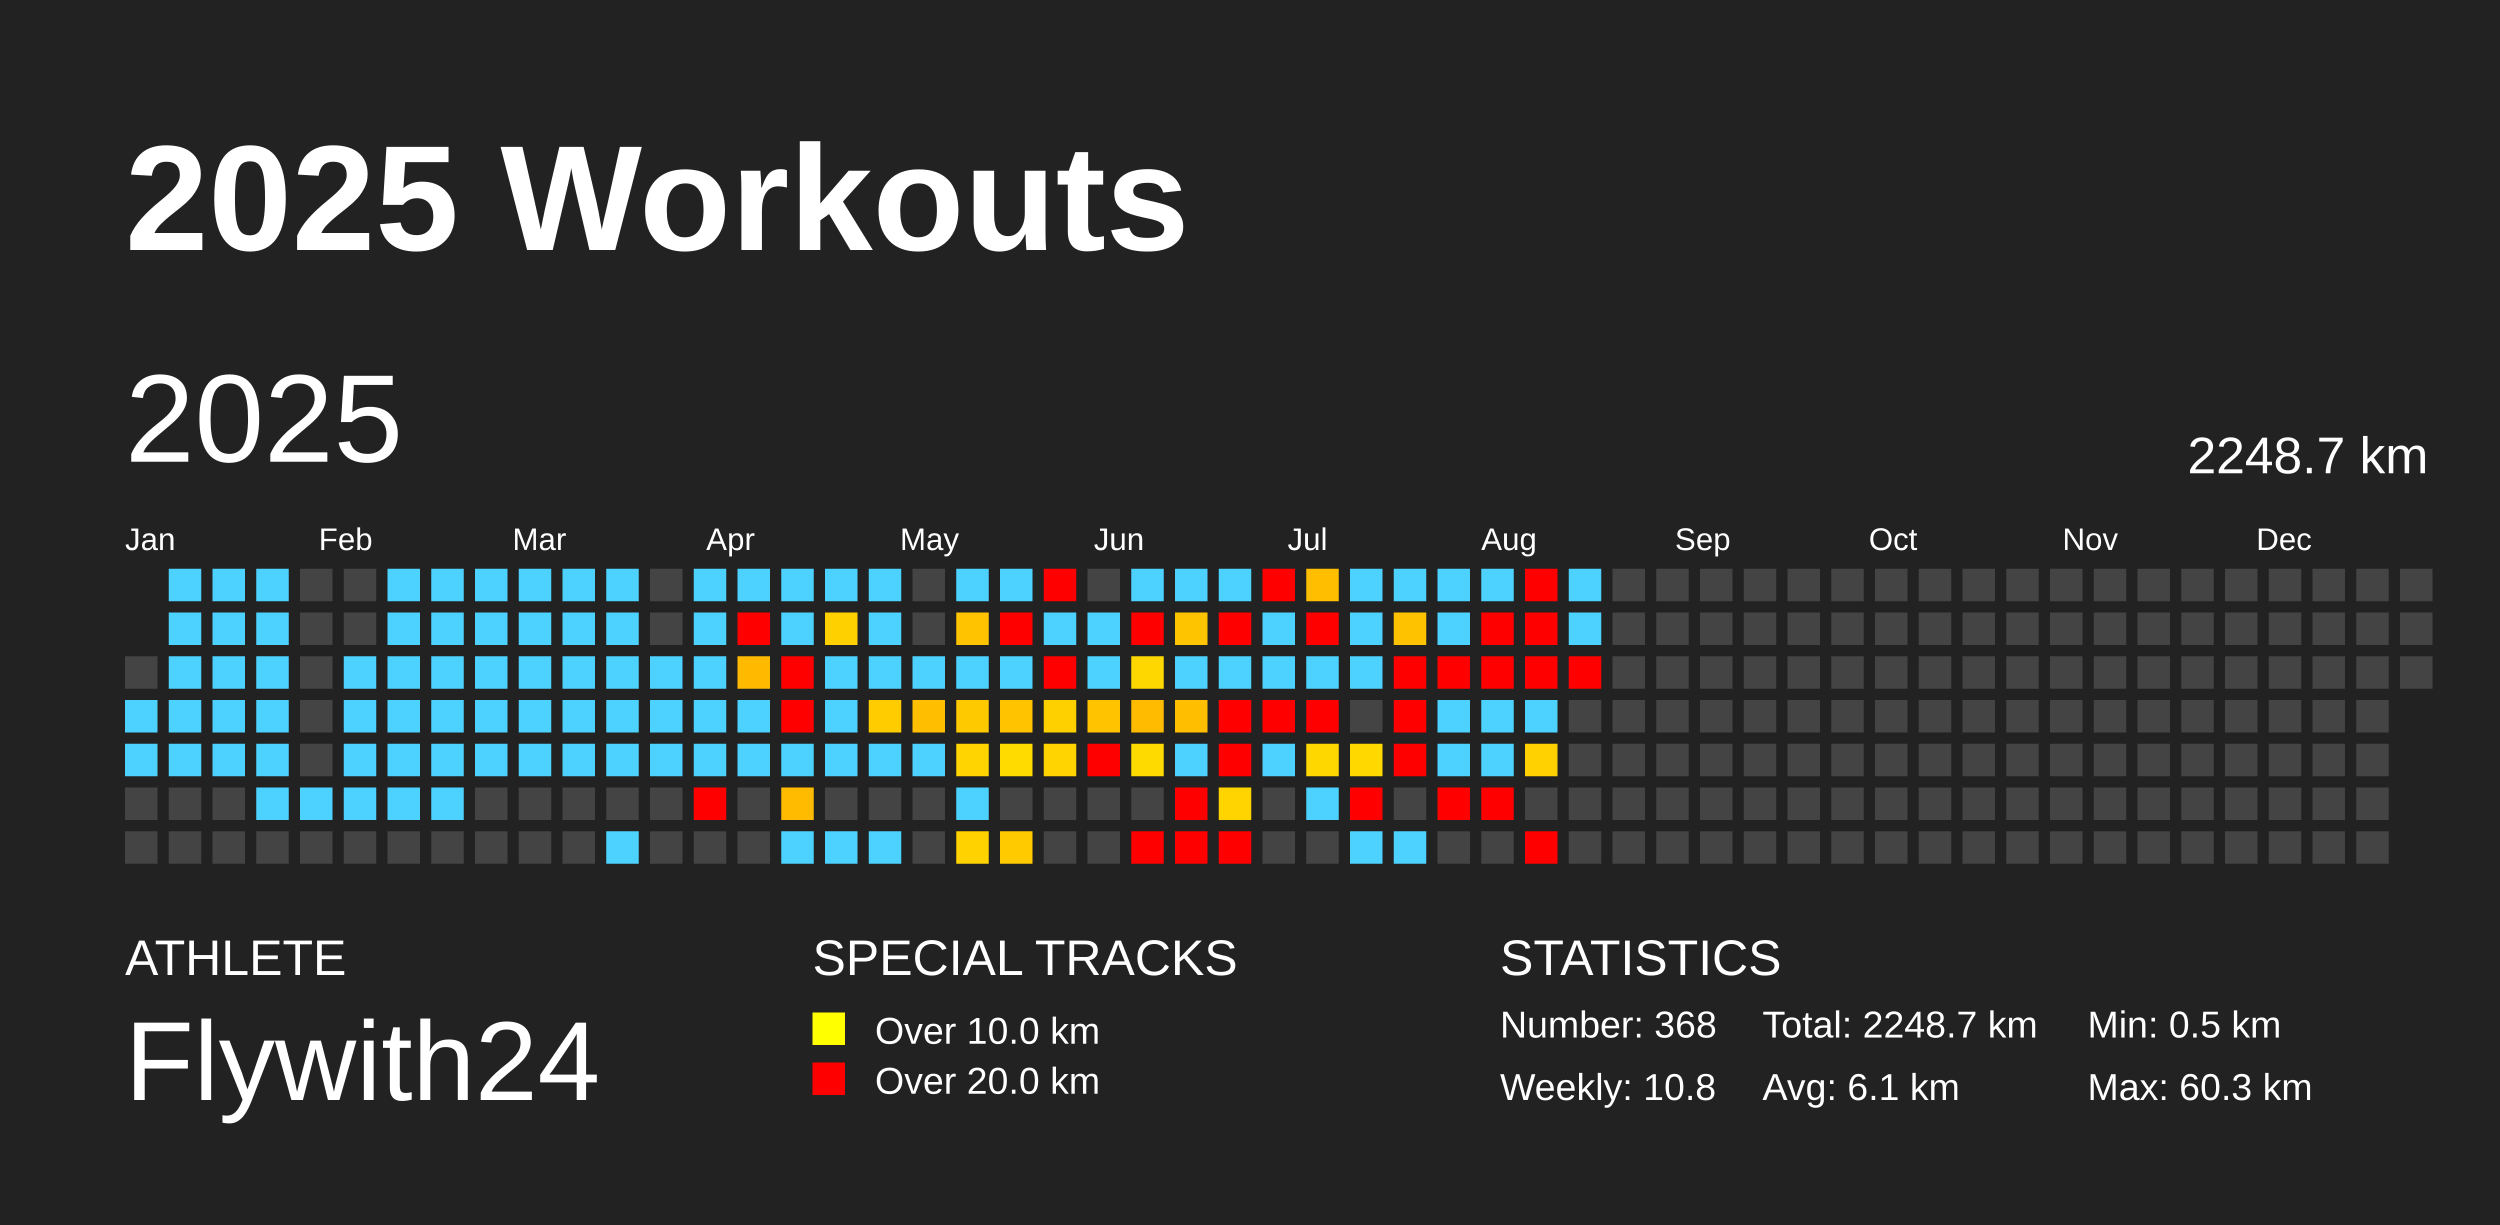
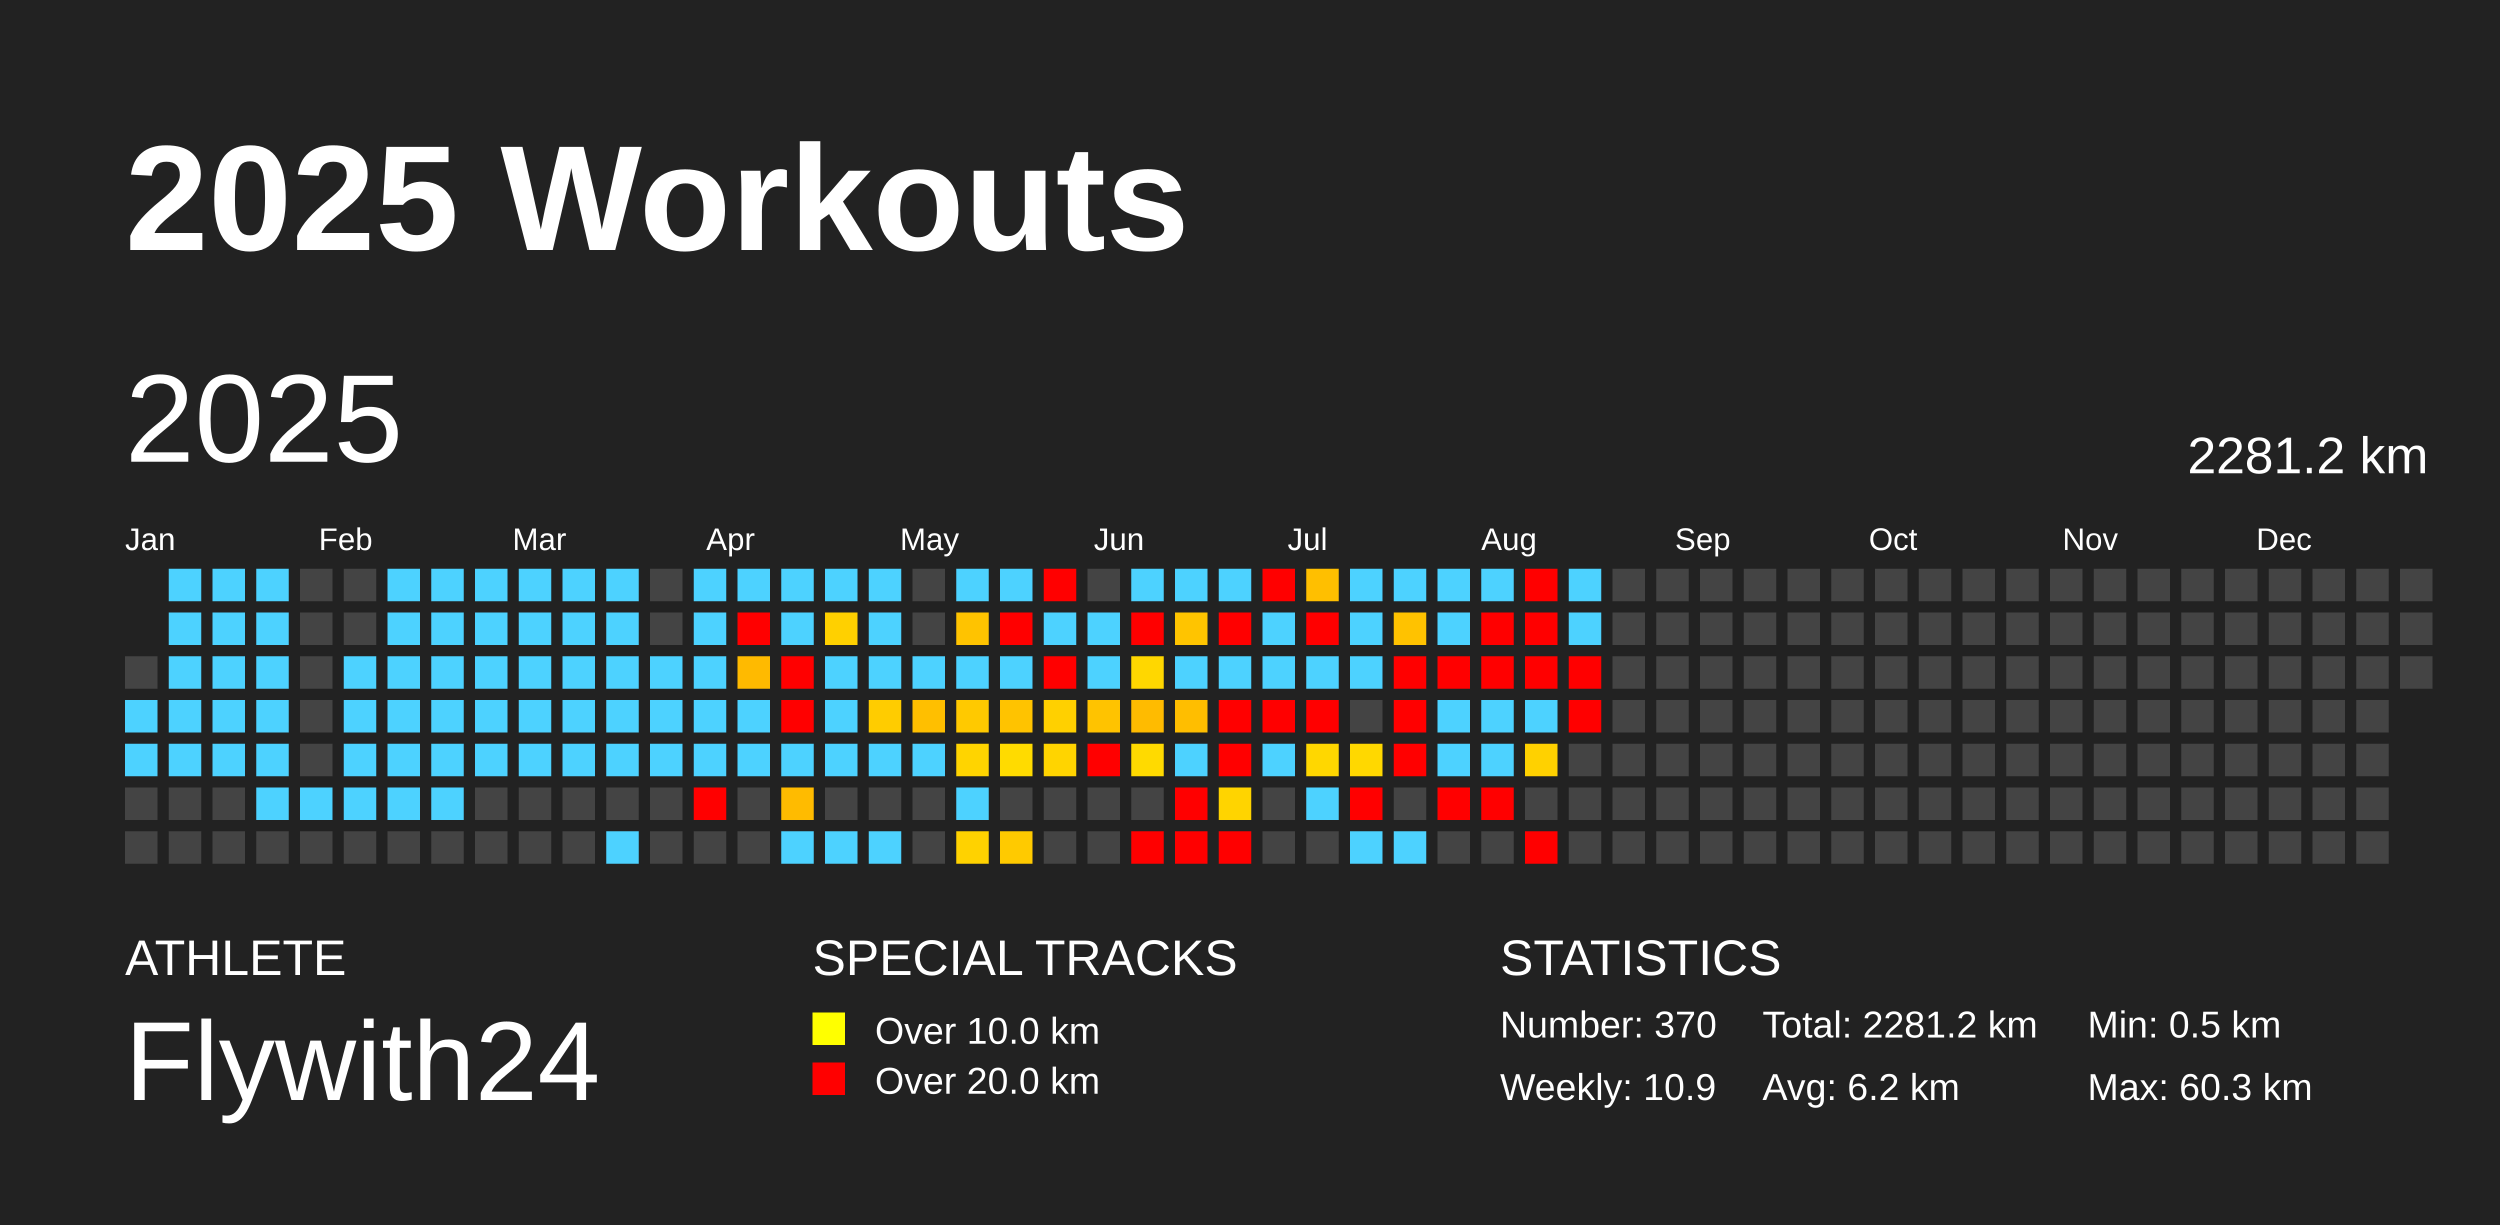
<svg xmlns="http://www.w3.org/2000/svg" baseProfile="full" height="98mm" version="1.1" viewBox="0,0,200,98" width="200mm">
  <defs />
  <rect fill="#222222" height="98" width="200" x="0" y="0" />
  <text fill="#FFFFFF" style="font-size:12px; font-family:Arial; font-weight:bold;" x="10" y="20">2025 Workouts</text>
  <text fill="#FFFFFF" style="font-size:4px; font-family:Arial" x="10" y="78">ATHLETE</text>
  <text fill="#FFFFFF" style="font-size:9px; font-family:Arial" x="10" y="88">Flywith24</text>
  <text fill="#FFFFFF" style="font-size:4px; font-family:Arial" x="65" y="78">SPECIAL TRACKS</text>
  <rect fill="yellow" height="2.6" width="2.6" x="65" y="81" />
  <text fill="#FFFFFF" style="font-size:3px; font-family:Arial" x="70" y="83.5">Over 10.0 km</text>
  <rect fill="red" height="2.6" width="2.6" x="65" y="85" />
  <text fill="#FFFFFF" style="font-size:3px; font-family:Arial" x="70" y="87.5">Over 20.0 km</text>
  <text fill="#FFFFFF" style="font-size:4px; font-family:Arial" x="120" y="78">STATISTICS</text>
-   <text fill="#FFFFFF" style="font-size:3px; font-family:Arial" x="120" y="83">Number: 368</text>
-   <text fill="#FFFFFF" style="font-size:3px; font-family:Arial" x="120" y="88">Weekly: 10.8</text>
-   <text fill="#FFFFFF" style="font-size:3px; font-family:Arial" x="141" y="83">Total: 2248.7 km</text>
-   <text fill="#FFFFFF" style="font-size:3px; font-family:Arial" x="141" y="88">Avg: 6.1 km</text>
+   <text fill="#FFFFFF" style="font-size:3px; font-family:Arial" x="120" y="83">Number: 370</text>
+   <text fill="#FFFFFF" style="font-size:3px; font-family:Arial" x="120" y="88">Weekly: 10.9</text>
+   <text fill="#FFFFFF" style="font-size:3px; font-family:Arial" x="141" y="83">Total: 2281.2 km</text>
+   <text fill="#FFFFFF" style="font-size:3px; font-family:Arial" x="141" y="88">Avg: 6.2 km</text>
  <text fill="#FFFFFF" style="font-size:3px; font-family:Arial" x="167" y="83">Min: 0.5 km</text>
  <text fill="#FFFFFF" style="font-size:3px; font-family:Arial" x="167" y="88">Max: 60.3 km</text>
  <text dominant-baseline="hanging" fill="#FFFFFF" style="font-size:10.0px; font-family:Arial;" x="10" y="30">2025</text>
-   <text dominant-baseline="hanging" fill="#FFFFFF" style="font-size:4.125px; font-family:Arial;" x="175" y="35">2248.7 km</text>
+   <text dominant-baseline="hanging" fill="#FFFFFF" style="font-size:4.125px; font-family:Arial;" x="175" y="35">2281.2 km</text>
  <text fill="#FFFFFF" style="font-size:2.5px; font-family:Arial" x="10.0" y="44">Jan</text>
  <text fill="#FFFFFF" style="font-size:2.5px; font-family:Arial" x="25.5" y="44">Feb</text>
  <text fill="#FFFFFF" style="font-size:2.5px; font-family:Arial" x="41.0" y="44">Mar</text>
  <text fill="#FFFFFF" style="font-size:2.5px; font-family:Arial" x="56.5" y="44">Apr</text>
  <text fill="#FFFFFF" style="font-size:2.5px; font-family:Arial" x="72.0" y="44">May</text>
  <text fill="#FFFFFF" style="font-size:2.5px; font-family:Arial" x="87.5" y="44">Jun</text>
  <text fill="#FFFFFF" style="font-size:2.5px; font-family:Arial" x="103.0" y="44">Jul</text>
  <text fill="#FFFFFF" style="font-size:2.5px; font-family:Arial" x="118.5" y="44">Aug</text>
  <text fill="#FFFFFF" style="font-size:2.5px; font-family:Arial" x="134.0" y="44">Sep</text>
  <text fill="#FFFFFF" style="font-size:2.5px; font-family:Arial" x="149.5" y="44">Oct</text>
  <text fill="#FFFFFF" style="font-size:2.5px; font-family:Arial" x="165.0" y="44">Nov</text>
  <text fill="#FFFFFF" style="font-size:2.5px; font-family:Arial" x="180.5" y="44">Dec</text>
  <rect fill="#444444" height="2.6" width="2.6" x="10.0" y="52.5" />
  <rect fill="#4dd2ff" height="2.6" width="2.6" x="10.0" y="56.0" />
  <rect fill="#4dd2ff" height="2.6" width="2.6" x="10.0" y="59.5" />
  <rect fill="#444444" height="2.6" width="2.6" x="10.0" y="63.0" />
  <rect fill="#444444" height="2.6" width="2.6" x="10.0" y="66.5" />
  <rect fill="#4dd2ff" height="2.6" width="2.6" x="13.5" y="45.5" />
  <rect fill="#4dd2ff" height="2.6" width="2.6" x="13.5" y="49.0" />
  <rect fill="#4dd2ff" height="2.6" width="2.6" x="13.5" y="52.5" />
  <rect fill="#4dd2ff" height="2.6" width="2.6" x="13.5" y="56.0" />
  <rect fill="#4dd2ff" height="2.6" width="2.6" x="13.5" y="59.5" />
  <rect fill="#444444" height="2.6" width="2.6" x="13.5" y="63.0" />
  <rect fill="#444444" height="2.6" width="2.6" x="13.5" y="66.5" />
  <rect fill="#4dd2ff" height="2.6" width="2.6" x="17.0" y="45.5" />
  <rect fill="#4dd2ff" height="2.6" width="2.6" x="17.0" y="49.0" />
  <rect fill="#4dd2ff" height="2.6" width="2.6" x="17.0" y="52.5" />
  <rect fill="#4dd2ff" height="2.6" width="2.6" x="17.0" y="56.0" />
  <rect fill="#4dd2ff" height="2.6" width="2.6" x="17.0" y="59.5" />
  <rect fill="#444444" height="2.6" width="2.6" x="17.0" y="63.0" />
  <rect fill="#444444" height="2.6" width="2.6" x="17.0" y="66.5" />
  <rect fill="#4dd2ff" height="2.6" width="2.6" x="20.5" y="45.5" />
  <rect fill="#4dd2ff" height="2.6" width="2.6" x="20.5" y="49.0" />
  <rect fill="#4dd2ff" height="2.6" width="2.6" x="20.5" y="52.5" />
  <rect fill="#4dd2ff" height="2.6" width="2.6" x="20.5" y="56.0" />
  <rect fill="#4dd2ff" height="2.6" width="2.6" x="20.5" y="59.5" />
  <rect fill="#4dd2ff" height="2.6" width="2.6" x="20.5" y="63.0" />
  <rect fill="#444444" height="2.6" width="2.6" x="20.5" y="66.5" />
  <rect fill="#444444" height="2.6" width="2.6" x="24.0" y="45.5" />
  <rect fill="#444444" height="2.6" width="2.6" x="24.0" y="49.0" />
  <rect fill="#444444" height="2.6" width="2.6" x="24.0" y="52.5" />
  <rect fill="#444444" height="2.6" width="2.6" x="24.0" y="56.0" />
  <rect fill="#444444" height="2.6" width="2.6" x="24.0" y="59.5" />
  <rect fill="#4dd2ff" height="2.6" width="2.6" x="24.0" y="63.0" />
  <rect fill="#444444" height="2.6" width="2.6" x="24.0" y="66.5" />
  <rect fill="#444444" height="2.6" width="2.6" x="27.5" y="45.5" />
  <rect fill="#444444" height="2.6" width="2.6" x="27.5" y="49.0" />
  <rect fill="#4dd2ff" height="2.6" width="2.6" x="27.5" y="52.5" />
  <rect fill="#4dd2ff" height="2.6" width="2.6" x="27.5" y="56.0" />
  <rect fill="#4dd2ff" height="2.6" width="2.6" x="27.5" y="59.5" />
  <rect fill="#4dd2ff" height="2.6" width="2.6" x="27.5" y="63.0" />
  <rect fill="#444444" height="2.6" width="2.6" x="27.5" y="66.5" />
  <rect fill="#4dd2ff" height="2.6" width="2.6" x="31.0" y="45.5" />
  <rect fill="#4dd2ff" height="2.6" width="2.6" x="31.0" y="49.0" />
  <rect fill="#4dd2ff" height="2.6" width="2.6" x="31.0" y="52.5" />
  <rect fill="#4dd2ff" height="2.6" width="2.6" x="31.0" y="56.0" />
  <rect fill="#4dd2ff" height="2.6" width="2.6" x="31.0" y="59.5" />
  <rect fill="#4dd2ff" height="2.6" width="2.6" x="31.0" y="63.0" />
  <rect fill="#444444" height="2.6" width="2.6" x="31.0" y="66.5" />
  <rect fill="#4dd2ff" height="2.6" width="2.6" x="34.5" y="45.5" />
  <rect fill="#4dd2ff" height="2.6" width="2.6" x="34.5" y="49.0" />
  <rect fill="#4dd2ff" height="2.6" width="2.6" x="34.5" y="52.5" />
  <rect fill="#4dd2ff" height="2.6" width="2.6" x="34.5" y="56.0" />
  <rect fill="#4dd2ff" height="2.6" width="2.6" x="34.5" y="59.5" />
  <rect fill="#4dd2ff" height="2.6" width="2.6" x="34.5" y="63.0" />
  <rect fill="#444444" height="2.6" width="2.6" x="34.5" y="66.5" />
  <rect fill="#4dd2ff" height="2.6" width="2.6" x="38.0" y="45.5" />
  <rect fill="#4dd2ff" height="2.6" width="2.6" x="38.0" y="49.0" />
  <rect fill="#4dd2ff" height="2.6" width="2.6" x="38.0" y="52.5" />
  <rect fill="#4dd2ff" height="2.6" width="2.6" x="38.0" y="56.0" />
  <rect fill="#4dd2ff" height="2.6" width="2.6" x="38.0" y="59.5" />
  <rect fill="#444444" height="2.6" width="2.6" x="38.0" y="63.0" />
  <rect fill="#444444" height="2.6" width="2.6" x="38.0" y="66.5" />
  <rect fill="#4dd2ff" height="2.6" width="2.6" x="41.5" y="45.5" />
  <rect fill="#4dd2ff" height="2.6" width="2.6" x="41.5" y="49.0" />
  <rect fill="#4dd2ff" height="2.6" width="2.6" x="41.5" y="52.5" />
  <rect fill="#4dd2ff" height="2.6" width="2.6" x="41.5" y="56.0" />
  <rect fill="#4dd2ff" height="2.6" width="2.6" x="41.5" y="59.5" />
  <rect fill="#444444" height="2.6" width="2.6" x="41.5" y="63.0" />
  <rect fill="#444444" height="2.6" width="2.6" x="41.5" y="66.5" />
  <rect fill="#4dd2ff" height="2.6" width="2.6" x="45.0" y="45.5" />
  <rect fill="#4dd2ff" height="2.6" width="2.6" x="45.0" y="49.0" />
  <rect fill="#4dd2ff" height="2.6" width="2.6" x="45.0" y="52.5" />
  <rect fill="#4dd2ff" height="2.6" width="2.6" x="45.0" y="56.0" />
  <rect fill="#4dd2ff" height="2.6" width="2.6" x="45.0" y="59.5" />
  <rect fill="#444444" height="2.6" width="2.6" x="45.0" y="63.0" />
  <rect fill="#444444" height="2.6" width="2.6" x="45.0" y="66.5" />
  <rect fill="#4dd2ff" height="2.6" width="2.6" x="48.5" y="45.5" />
  <rect fill="#4dd2ff" height="2.6" width="2.6" x="48.5" y="49.0" />
  <rect fill="#4dd2ff" height="2.6" width="2.6" x="48.5" y="52.5" />
  <rect fill="#4dd2ff" height="2.6" width="2.6" x="48.5" y="56.0" />
  <rect fill="#4dd2ff" height="2.6" width="2.6" x="48.5" y="59.5" />
  <rect fill="#444444" height="2.6" width="2.6" x="48.5" y="63.0" />
  <rect fill="#4dd2ff" height="2.6" width="2.6" x="48.5" y="66.5" />
  <rect fill="#444444" height="2.6" width="2.6" x="52.0" y="45.5" />
  <rect fill="#444444" height="2.6" width="2.6" x="52.0" y="49.0" />
  <rect fill="#4dd2ff" height="2.6" width="2.6" x="52.0" y="52.5" />
  <rect fill="#4dd2ff" height="2.6" width="2.6" x="52.0" y="56.0" />
  <rect fill="#4dd2ff" height="2.6" width="2.6" x="52.0" y="59.5" />
  <rect fill="#444444" height="2.6" width="2.6" x="52.0" y="63.0" />
  <rect fill="#444444" height="2.6" width="2.6" x="52.0" y="66.5" />
  <rect fill="#4dd2ff" height="2.6" width="2.6" x="55.5" y="45.5" />
  <rect fill="#4dd2ff" height="2.6" width="2.6" x="55.5" y="49.0" />
  <rect fill="#4dd2ff" height="2.6" width="2.6" x="55.5" y="52.5" />
  <rect fill="#4dd2ff" height="2.6" width="2.6" x="55.5" y="56.0" />
  <rect fill="#4dd2ff" height="2.6" width="2.6" x="55.5" y="59.5" />
  <rect fill="red" height="2.6" width="2.6" x="55.5" y="63.0" />
  <rect fill="#444444" height="2.6" width="2.6" x="55.5" y="66.5" />
  <rect fill="#4dd2ff" height="2.6" width="2.6" x="59.0" y="45.5" />
  <rect fill="red" height="2.6" width="2.6" x="59.0" y="49.0" />
  <rect fill="#ffba00" height="2.6" width="2.6" x="59.0" y="52.5" />
  <rect fill="#4dd2ff" height="2.6" width="2.6" x="59.0" y="56.0" />
  <rect fill="#4dd2ff" height="2.6" width="2.6" x="59.0" y="59.5" />
  <rect fill="#444444" height="2.6" width="2.6" x="59.0" y="63.0" />
  <rect fill="#444444" height="2.6" width="2.6" x="59.0" y="66.5" />
  <rect fill="#4dd2ff" height="2.6" width="2.6" x="62.5" y="45.5" />
  <rect fill="#4dd2ff" height="2.6" width="2.6" x="62.5" y="49.0" />
  <rect fill="red" height="2.6" width="2.6" x="62.5" y="52.5" />
  <rect fill="red" height="2.6" width="2.6" x="62.5" y="56.0" />
  <rect fill="#4dd2ff" height="2.6" width="2.6" x="62.5" y="59.5" />
  <rect fill="#ffbb00" height="2.6" width="2.6" x="62.5" y="63.0" />
  <rect fill="#4dd2ff" height="2.6" width="2.6" x="62.5" y="66.5" />
  <rect fill="#4dd2ff" height="2.6" width="2.6" x="66.0" y="45.5" />
  <rect fill="#ffd000" height="2.6" width="2.6" x="66.0" y="49.0" />
  <rect fill="#4dd2ff" height="2.6" width="2.6" x="66.0" y="52.5" />
  <rect fill="#4dd2ff" height="2.6" width="2.6" x="66.0" y="56.0" />
  <rect fill="#4dd2ff" height="2.6" width="2.6" x="66.0" y="59.5" />
  <rect fill="#444444" height="2.6" width="2.6" x="66.0" y="63.0" />
  <rect fill="#4dd2ff" height="2.6" width="2.6" x="66.0" y="66.5" />
  <rect fill="#4dd2ff" height="2.6" width="2.6" x="69.5" y="45.5" />
  <rect fill="#4dd2ff" height="2.6" width="2.6" x="69.5" y="49.0" />
  <rect fill="#4dd2ff" height="2.6" width="2.6" x="69.5" y="52.5" />
  <rect fill="#ffcc00" height="2.6" width="2.6" x="69.5" y="56.0" />
  <rect fill="#4dd2ff" height="2.6" width="2.6" x="69.5" y="59.5" />
  <rect fill="#444444" height="2.6" width="2.6" x="69.5" y="63.0" />
  <rect fill="#4dd2ff" height="2.6" width="2.6" x="69.5" y="66.5" />
  <rect fill="#444444" height="2.6" width="2.6" x="73.0" y="45.5" />
  <rect fill="#444444" height="2.6" width="2.6" x="73.0" y="49.0" />
  <rect fill="#4dd2ff" height="2.6" width="2.6" x="73.0" y="52.5" />
  <rect fill="#ffbf00" height="2.6" width="2.6" x="73.0" y="56.0" />
  <rect fill="#4dd2ff" height="2.6" width="2.6" x="73.0" y="59.5" />
  <rect fill="#444444" height="2.6" width="2.6" x="73.0" y="63.0" />
  <rect fill="#444444" height="2.6" width="2.6" x="73.0" y="66.5" />
  <rect fill="#4dd2ff" height="2.6" width="2.6" x="76.5" y="45.5" />
  <rect fill="#ffc300" height="2.6" width="2.6" x="76.5" y="49.0" />
  <rect fill="#4dd2ff" height="2.6" width="2.6" x="76.5" y="52.5" />
  <rect fill="#ffc900" height="2.6" width="2.6" x="76.5" y="56.0" />
  <rect fill="#ffd400" height="2.6" width="2.6" x="76.5" y="59.5" />
  <rect fill="#4dd2ff" height="2.6" width="2.6" x="76.5" y="63.0" />
  <rect fill="#ffd200" height="2.6" width="2.6" x="76.5" y="66.5" />
  <rect fill="#4dd2ff" height="2.6" width="2.6" x="80.0" y="45.5" />
  <rect fill="red" height="2.6" width="2.6" x="80.0" y="49.0" />
  <rect fill="#4dd2ff" height="2.6" width="2.6" x="80.0" y="52.5" />
  <rect fill="#ffc300" height="2.6" width="2.6" x="80.0" y="56.0" />
  <rect fill="#ffdb00" height="2.6" width="2.6" x="80.0" y="59.5" />
  <rect fill="#444444" height="2.6" width="2.6" x="80.0" y="63.0" />
  <rect fill="#ffca00" height="2.6" width="2.6" x="80.0" y="66.5" />
  <rect fill="red" height="2.6" width="2.6" x="83.5" y="45.5" />
  <rect fill="#4dd2ff" height="2.6" width="2.6" x="83.5" y="49.0" />
  <rect fill="red" height="2.6" width="2.6" x="83.5" y="52.5" />
  <rect fill="#ffd000" height="2.6" width="2.6" x="83.5" y="56.0" />
  <rect fill="#ffd400" height="2.6" width="2.6" x="83.5" y="59.5" />
  <rect fill="#444444" height="2.6" width="2.6" x="83.5" y="63.0" />
  <rect fill="#444444" height="2.6" width="2.6" x="83.5" y="66.5" />
  <rect fill="#444444" height="2.6" width="2.6" x="87.0" y="45.5" />
  <rect fill="#4dd2ff" height="2.6" width="2.6" x="87.0" y="49.0" />
  <rect fill="#4dd2ff" height="2.6" width="2.6" x="87.0" y="52.5" />
  <rect fill="#ffc300" height="2.6" width="2.6" x="87.0" y="56.0" />
  <rect fill="red" height="2.6" width="2.6" x="87.0" y="59.5" />
  <rect fill="#444444" height="2.6" width="2.6" x="87.0" y="63.0" />
  <rect fill="#444444" height="2.6" width="2.6" x="87.0" y="66.5" />
  <rect fill="#4dd2ff" height="2.6" width="2.6" x="90.5" y="45.5" />
  <rect fill="red" height="2.6" width="2.6" x="90.5" y="49.0" />
  <rect fill="#ffd700" height="2.6" width="2.6" x="90.5" y="52.5" />
  <rect fill="#ffbb00" height="2.6" width="2.6" x="90.5" y="56.0" />
  <rect fill="#ffda00" height="2.6" width="2.6" x="90.5" y="59.5" />
  <rect fill="#444444" height="2.6" width="2.6" x="90.5" y="63.0" />
  <rect fill="red" height="2.6" width="2.6" x="90.5" y="66.5" />
  <rect fill="#4dd2ff" height="2.6" width="2.6" x="94.0" y="45.5" />
  <rect fill="#ffc400" height="2.6" width="2.6" x="94.0" y="49.0" />
  <rect fill="#4dd2ff" height="2.6" width="2.6" x="94.0" y="52.5" />
  <rect fill="#ffbe00" height="2.6" width="2.6" x="94.0" y="56.0" />
  <rect fill="#4dd2ff" height="2.6" width="2.6" x="94.0" y="59.5" />
  <rect fill="red" height="2.6" width="2.6" x="94.0" y="63.0" />
  <rect fill="red" height="2.6" width="2.6" x="94.0" y="66.5" />
  <rect fill="#4dd2ff" height="2.6" width="2.6" x="97.5" y="45.5" />
  <rect fill="red" height="2.6" width="2.6" x="97.5" y="49.0" />
  <rect fill="#4dd2ff" height="2.6" width="2.6" x="97.5" y="52.5" />
  <rect fill="red" height="2.6" width="2.6" x="97.5" y="56.0" />
  <rect fill="red" height="2.6" width="2.6" x="97.5" y="59.5" />
  <rect fill="#ffd400" height="2.6" width="2.6" x="97.5" y="63.0" />
  <rect fill="red" height="2.6" width="2.6" x="97.5" y="66.5" />
  <rect fill="red" height="2.6" width="2.6" x="101.0" y="45.5" />
  <rect fill="#4dd2ff" height="2.6" width="2.6" x="101.0" y="49.0" />
  <rect fill="#4dd2ff" height="2.6" width="2.6" x="101.0" y="52.5" />
  <rect fill="red" height="2.6" width="2.6" x="101.0" y="56.0" />
  <rect fill="#4dd2ff" height="2.6" width="2.6" x="101.0" y="59.5" />
  <rect fill="#444444" height="2.6" width="2.6" x="101.0" y="63.0" />
  <rect fill="#444444" height="2.6" width="2.6" x="101.0" y="66.5" />
  <rect fill="#ffbf00" height="2.6" width="2.6" x="104.5" y="45.5" />
  <rect fill="red" height="2.6" width="2.6" x="104.5" y="49.0" />
  <rect fill="#4dd2ff" height="2.6" width="2.6" x="104.5" y="52.5" />
  <rect fill="red" height="2.6" width="2.6" x="104.5" y="56.0" />
  <rect fill="#ffd700" height="2.6" width="2.6" x="104.5" y="59.5" />
  <rect fill="#4dd2ff" height="2.6" width="2.6" x="104.5" y="63.0" />
  <rect fill="#444444" height="2.6" width="2.6" x="104.5" y="66.5" />
  <rect fill="#4dd2ff" height="2.6" width="2.6" x="108.0" y="45.5" />
  <rect fill="#4dd2ff" height="2.6" width="2.6" x="108.0" y="49.0" />
  <rect fill="#4dd2ff" height="2.6" width="2.6" x="108.0" y="52.5" />
  <rect fill="#444444" height="2.6" width="2.6" x="108.0" y="56.0" />
  <rect fill="#ffd800" height="2.6" width="2.6" x="108.0" y="59.5" />
  <rect fill="red" height="2.6" width="2.6" x="108.0" y="63.0" />
  <rect fill="#4dd2ff" height="2.6" width="2.6" x="108.0" y="66.5" />
  <rect fill="#4dd2ff" height="2.6" width="2.6" x="111.5" y="45.5" />
  <rect fill="#ffc200" height="2.6" width="2.6" x="111.5" y="49.0" />
  <rect fill="red" height="2.6" width="2.6" x="111.5" y="52.5" />
  <rect fill="red" height="2.6" width="2.6" x="111.5" y="56.0" />
  <rect fill="red" height="2.6" width="2.6" x="111.5" y="59.5" />
  <rect fill="#444444" height="2.6" width="2.6" x="111.5" y="63.0" />
  <rect fill="#4dd2ff" height="2.6" width="2.6" x="111.5" y="66.5" />
  <rect fill="#4dd2ff" height="2.6" width="2.6" x="115.0" y="45.5" />
  <rect fill="#4dd2ff" height="2.6" width="2.6" x="115.0" y="49.0" />
  <rect fill="red" height="2.6" width="2.6" x="115.0" y="52.5" />
  <rect fill="#4dd2ff" height="2.6" width="2.6" x="115.0" y="56.0" />
  <rect fill="#4dd2ff" height="2.6" width="2.6" x="115.0" y="59.5" />
  <rect fill="red" height="2.6" width="2.6" x="115.0" y="63.0" />
  <rect fill="#444444" height="2.6" width="2.6" x="115.0" y="66.5" />
  <rect fill="#4dd2ff" height="2.6" width="2.6" x="118.5" y="45.5" />
  <rect fill="red" height="2.6" width="2.6" x="118.5" y="49.0" />
  <rect fill="red" height="2.6" width="2.6" x="118.5" y="52.5" />
  <rect fill="#4dd2ff" height="2.6" width="2.6" x="118.5" y="56.0" />
  <rect fill="#4dd2ff" height="2.6" width="2.6" x="118.5" y="59.5" />
  <rect fill="red" height="2.6" width="2.6" x="118.5" y="63.0" />
  <rect fill="#444444" height="2.6" width="2.6" x="118.5" y="66.5" />
  <rect fill="red" height="2.6" width="2.6" x="122.0" y="45.5" />
  <rect fill="red" height="2.6" width="2.6" x="122.0" y="49.0" />
  <rect fill="red" height="2.6" width="2.6" x="122.0" y="52.5" />
  <rect fill="#4dd2ff" height="2.6" width="2.6" x="122.0" y="56.0" />
  <rect fill="#ffd100" height="2.6" width="2.6" x="122.0" y="59.5" />
  <rect fill="#444444" height="2.6" width="2.6" x="122.0" y="63.0" />
  <rect fill="red" height="2.6" width="2.6" x="122.0" y="66.5" />
  <rect fill="#4dd2ff" height="2.6" width="2.6" x="125.5" y="45.5" />
  <rect fill="#4dd2ff" height="2.6" width="2.6" x="125.5" y="49.0" />
  <rect fill="red" height="2.6" width="2.6" x="125.5" y="52.5" />
-   <rect fill="#444444" height="2.6" width="2.6" x="125.5" y="56.0" />
+   <rect fill="red" height="2.6" width="2.6" x="125.5" y="56.0" />
  <rect fill="#444444" height="2.6" width="2.6" x="125.5" y="59.5" />
  <rect fill="#444444" height="2.6" width="2.6" x="125.5" y="63.0" />
  <rect fill="#444444" height="2.6" width="2.6" x="125.5" y="66.5" />
  <rect fill="#444444" height="2.6" width="2.6" x="129.0" y="45.5" />
  <rect fill="#444444" height="2.6" width="2.6" x="129.0" y="49.0" />
  <rect fill="#444444" height="2.6" width="2.6" x="129.0" y="52.5" />
  <rect fill="#444444" height="2.6" width="2.6" x="129.0" y="56.0" />
  <rect fill="#444444" height="2.6" width="2.6" x="129.0" y="59.5" />
  <rect fill="#444444" height="2.6" width="2.6" x="129.0" y="63.0" />
  <rect fill="#444444" height="2.6" width="2.6" x="129.0" y="66.5" />
  <rect fill="#444444" height="2.6" width="2.6" x="132.5" y="45.5" />
  <rect fill="#444444" height="2.6" width="2.6" x="132.5" y="49.0" />
  <rect fill="#444444" height="2.6" width="2.6" x="132.5" y="52.5" />
  <rect fill="#444444" height="2.6" width="2.6" x="132.5" y="56.0" />
  <rect fill="#444444" height="2.6" width="2.6" x="132.5" y="59.5" />
  <rect fill="#444444" height="2.6" width="2.6" x="132.5" y="63.0" />
  <rect fill="#444444" height="2.6" width="2.6" x="132.5" y="66.5" />
  <rect fill="#444444" height="2.6" width="2.6" x="136.0" y="45.5" />
  <rect fill="#444444" height="2.6" width="2.6" x="136.0" y="49.0" />
  <rect fill="#444444" height="2.6" width="2.6" x="136.0" y="52.5" />
  <rect fill="#444444" height="2.6" width="2.6" x="136.0" y="56.0" />
  <rect fill="#444444" height="2.6" width="2.6" x="136.0" y="59.5" />
  <rect fill="#444444" height="2.6" width="2.6" x="136.0" y="63.0" />
  <rect fill="#444444" height="2.6" width="2.6" x="136.0" y="66.5" />
  <rect fill="#444444" height="2.6" width="2.6" x="139.5" y="45.5" />
  <rect fill="#444444" height="2.6" width="2.6" x="139.5" y="49.0" />
  <rect fill="#444444" height="2.6" width="2.6" x="139.5" y="52.5" />
  <rect fill="#444444" height="2.6" width="2.6" x="139.5" y="56.0" />
  <rect fill="#444444" height="2.6" width="2.6" x="139.5" y="59.5" />
  <rect fill="#444444" height="2.6" width="2.6" x="139.5" y="63.0" />
  <rect fill="#444444" height="2.6" width="2.6" x="139.5" y="66.5" />
  <rect fill="#444444" height="2.6" width="2.6" x="143.0" y="45.5" />
  <rect fill="#444444" height="2.6" width="2.6" x="143.0" y="49.0" />
  <rect fill="#444444" height="2.6" width="2.6" x="143.0" y="52.5" />
  <rect fill="#444444" height="2.6" width="2.6" x="143.0" y="56.0" />
  <rect fill="#444444" height="2.6" width="2.6" x="143.0" y="59.5" />
  <rect fill="#444444" height="2.6" width="2.6" x="143.0" y="63.0" />
  <rect fill="#444444" height="2.6" width="2.6" x="143.0" y="66.5" />
  <rect fill="#444444" height="2.6" width="2.6" x="146.5" y="45.5" />
  <rect fill="#444444" height="2.6" width="2.6" x="146.5" y="49.0" />
  <rect fill="#444444" height="2.6" width="2.6" x="146.5" y="52.5" />
  <rect fill="#444444" height="2.6" width="2.6" x="146.5" y="56.0" />
  <rect fill="#444444" height="2.6" width="2.6" x="146.5" y="59.5" />
  <rect fill="#444444" height="2.6" width="2.6" x="146.5" y="63.0" />
  <rect fill="#444444" height="2.6" width="2.6" x="146.5" y="66.5" />
  <rect fill="#444444" height="2.6" width="2.6" x="150.0" y="45.5" />
  <rect fill="#444444" height="2.6" width="2.6" x="150.0" y="49.0" />
  <rect fill="#444444" height="2.6" width="2.6" x="150.0" y="52.5" />
  <rect fill="#444444" height="2.6" width="2.6" x="150.0" y="56.0" />
  <rect fill="#444444" height="2.6" width="2.6" x="150.0" y="59.5" />
  <rect fill="#444444" height="2.6" width="2.6" x="150.0" y="63.0" />
  <rect fill="#444444" height="2.6" width="2.6" x="150.0" y="66.5" />
  <rect fill="#444444" height="2.6" width="2.6" x="153.5" y="45.5" />
  <rect fill="#444444" height="2.6" width="2.6" x="153.5" y="49.0" />
  <rect fill="#444444" height="2.6" width="2.6" x="153.5" y="52.5" />
  <rect fill="#444444" height="2.6" width="2.6" x="153.5" y="56.0" />
  <rect fill="#444444" height="2.6" width="2.6" x="153.5" y="59.5" />
  <rect fill="#444444" height="2.6" width="2.6" x="153.5" y="63.0" />
  <rect fill="#444444" height="2.6" width="2.6" x="153.5" y="66.5" />
  <rect fill="#444444" height="2.6" width="2.6" x="157.0" y="45.5" />
  <rect fill="#444444" height="2.6" width="2.6" x="157.0" y="49.0" />
  <rect fill="#444444" height="2.6" width="2.6" x="157.0" y="52.5" />
  <rect fill="#444444" height="2.6" width="2.6" x="157.0" y="56.0" />
  <rect fill="#444444" height="2.6" width="2.6" x="157.0" y="59.5" />
  <rect fill="#444444" height="2.6" width="2.6" x="157.0" y="63.0" />
  <rect fill="#444444" height="2.6" width="2.6" x="157.0" y="66.5" />
  <rect fill="#444444" height="2.6" width="2.6" x="160.5" y="45.5" />
  <rect fill="#444444" height="2.6" width="2.6" x="160.5" y="49.0" />
  <rect fill="#444444" height="2.6" width="2.6" x="160.5" y="52.5" />
  <rect fill="#444444" height="2.6" width="2.6" x="160.5" y="56.0" />
  <rect fill="#444444" height="2.6" width="2.6" x="160.5" y="59.5" />
  <rect fill="#444444" height="2.6" width="2.6" x="160.5" y="63.0" />
  <rect fill="#444444" height="2.6" width="2.6" x="160.5" y="66.5" />
  <rect fill="#444444" height="2.6" width="2.6" x="164.0" y="45.5" />
  <rect fill="#444444" height="2.6" width="2.6" x="164.0" y="49.0" />
  <rect fill="#444444" height="2.6" width="2.6" x="164.0" y="52.5" />
  <rect fill="#444444" height="2.6" width="2.6" x="164.0" y="56.0" />
  <rect fill="#444444" height="2.6" width="2.6" x="164.0" y="59.5" />
  <rect fill="#444444" height="2.6" width="2.6" x="164.0" y="63.0" />
  <rect fill="#444444" height="2.6" width="2.6" x="164.0" y="66.5" />
  <rect fill="#444444" height="2.6" width="2.6" x="167.5" y="45.5" />
  <rect fill="#444444" height="2.6" width="2.6" x="167.5" y="49.0" />
  <rect fill="#444444" height="2.6" width="2.6" x="167.5" y="52.5" />
  <rect fill="#444444" height="2.6" width="2.6" x="167.5" y="56.0" />
  <rect fill="#444444" height="2.6" width="2.6" x="167.5" y="59.5" />
  <rect fill="#444444" height="2.6" width="2.6" x="167.5" y="63.0" />
  <rect fill="#444444" height="2.6" width="2.6" x="167.5" y="66.5" />
  <rect fill="#444444" height="2.6" width="2.6" x="171.0" y="45.5" />
  <rect fill="#444444" height="2.6" width="2.6" x="171.0" y="49.0" />
  <rect fill="#444444" height="2.6" width="2.6" x="171.0" y="52.5" />
  <rect fill="#444444" height="2.6" width="2.6" x="171.0" y="56.0" />
  <rect fill="#444444" height="2.6" width="2.6" x="171.0" y="59.5" />
  <rect fill="#444444" height="2.6" width="2.6" x="171.0" y="63.0" />
  <rect fill="#444444" height="2.6" width="2.6" x="171.0" y="66.5" />
  <rect fill="#444444" height="2.6" width="2.6" x="174.5" y="45.5" />
  <rect fill="#444444" height="2.6" width="2.6" x="174.5" y="49.0" />
  <rect fill="#444444" height="2.6" width="2.6" x="174.5" y="52.5" />
  <rect fill="#444444" height="2.6" width="2.6" x="174.5" y="56.0" />
  <rect fill="#444444" height="2.6" width="2.6" x="174.5" y="59.5" />
  <rect fill="#444444" height="2.6" width="2.6" x="174.5" y="63.0" />
  <rect fill="#444444" height="2.6" width="2.6" x="174.5" y="66.5" />
  <rect fill="#444444" height="2.6" width="2.6" x="178.0" y="45.5" />
  <rect fill="#444444" height="2.6" width="2.6" x="178.0" y="49.0" />
  <rect fill="#444444" height="2.6" width="2.6" x="178.0" y="52.5" />
  <rect fill="#444444" height="2.6" width="2.6" x="178.0" y="56.0" />
  <rect fill="#444444" height="2.6" width="2.6" x="178.0" y="59.5" />
  <rect fill="#444444" height="2.6" width="2.6" x="178.0" y="63.0" />
  <rect fill="#444444" height="2.6" width="2.6" x="178.0" y="66.5" />
  <rect fill="#444444" height="2.6" width="2.6" x="181.5" y="45.5" />
  <rect fill="#444444" height="2.6" width="2.6" x="181.5" y="49.0" />
  <rect fill="#444444" height="2.6" width="2.6" x="181.5" y="52.5" />
  <rect fill="#444444" height="2.6" width="2.6" x="181.5" y="56.0" />
  <rect fill="#444444" height="2.6" width="2.6" x="181.5" y="59.5" />
  <rect fill="#444444" height="2.6" width="2.6" x="181.5" y="63.0" />
  <rect fill="#444444" height="2.6" width="2.6" x="181.5" y="66.5" />
  <rect fill="#444444" height="2.6" width="2.6" x="185.0" y="45.5" />
  <rect fill="#444444" height="2.6" width="2.6" x="185.0" y="49.0" />
  <rect fill="#444444" height="2.6" width="2.6" x="185.0" y="52.5" />
  <rect fill="#444444" height="2.6" width="2.6" x="185.0" y="56.0" />
  <rect fill="#444444" height="2.6" width="2.6" x="185.0" y="59.5" />
  <rect fill="#444444" height="2.6" width="2.6" x="185.0" y="63.0" />
  <rect fill="#444444" height="2.6" width="2.6" x="185.0" y="66.5" />
  <rect fill="#444444" height="2.6" width="2.6" x="188.5" y="45.5" />
  <rect fill="#444444" height="2.6" width="2.6" x="188.5" y="49.0" />
  <rect fill="#444444" height="2.6" width="2.6" x="188.5" y="52.5" />
  <rect fill="#444444" height="2.6" width="2.6" x="188.5" y="56.0" />
  <rect fill="#444444" height="2.6" width="2.6" x="188.5" y="59.5" />
  <rect fill="#444444" height="2.6" width="2.6" x="188.5" y="63.0" />
  <rect fill="#444444" height="2.6" width="2.6" x="188.5" y="66.5" />
  <rect fill="#444444" height="2.6" width="2.6" x="192.0" y="45.5" />
  <rect fill="#444444" height="2.6" width="2.6" x="192.0" y="49.0" />
  <rect fill="#444444" height="2.6" width="2.6" x="192.0" y="52.5" />
</svg>
